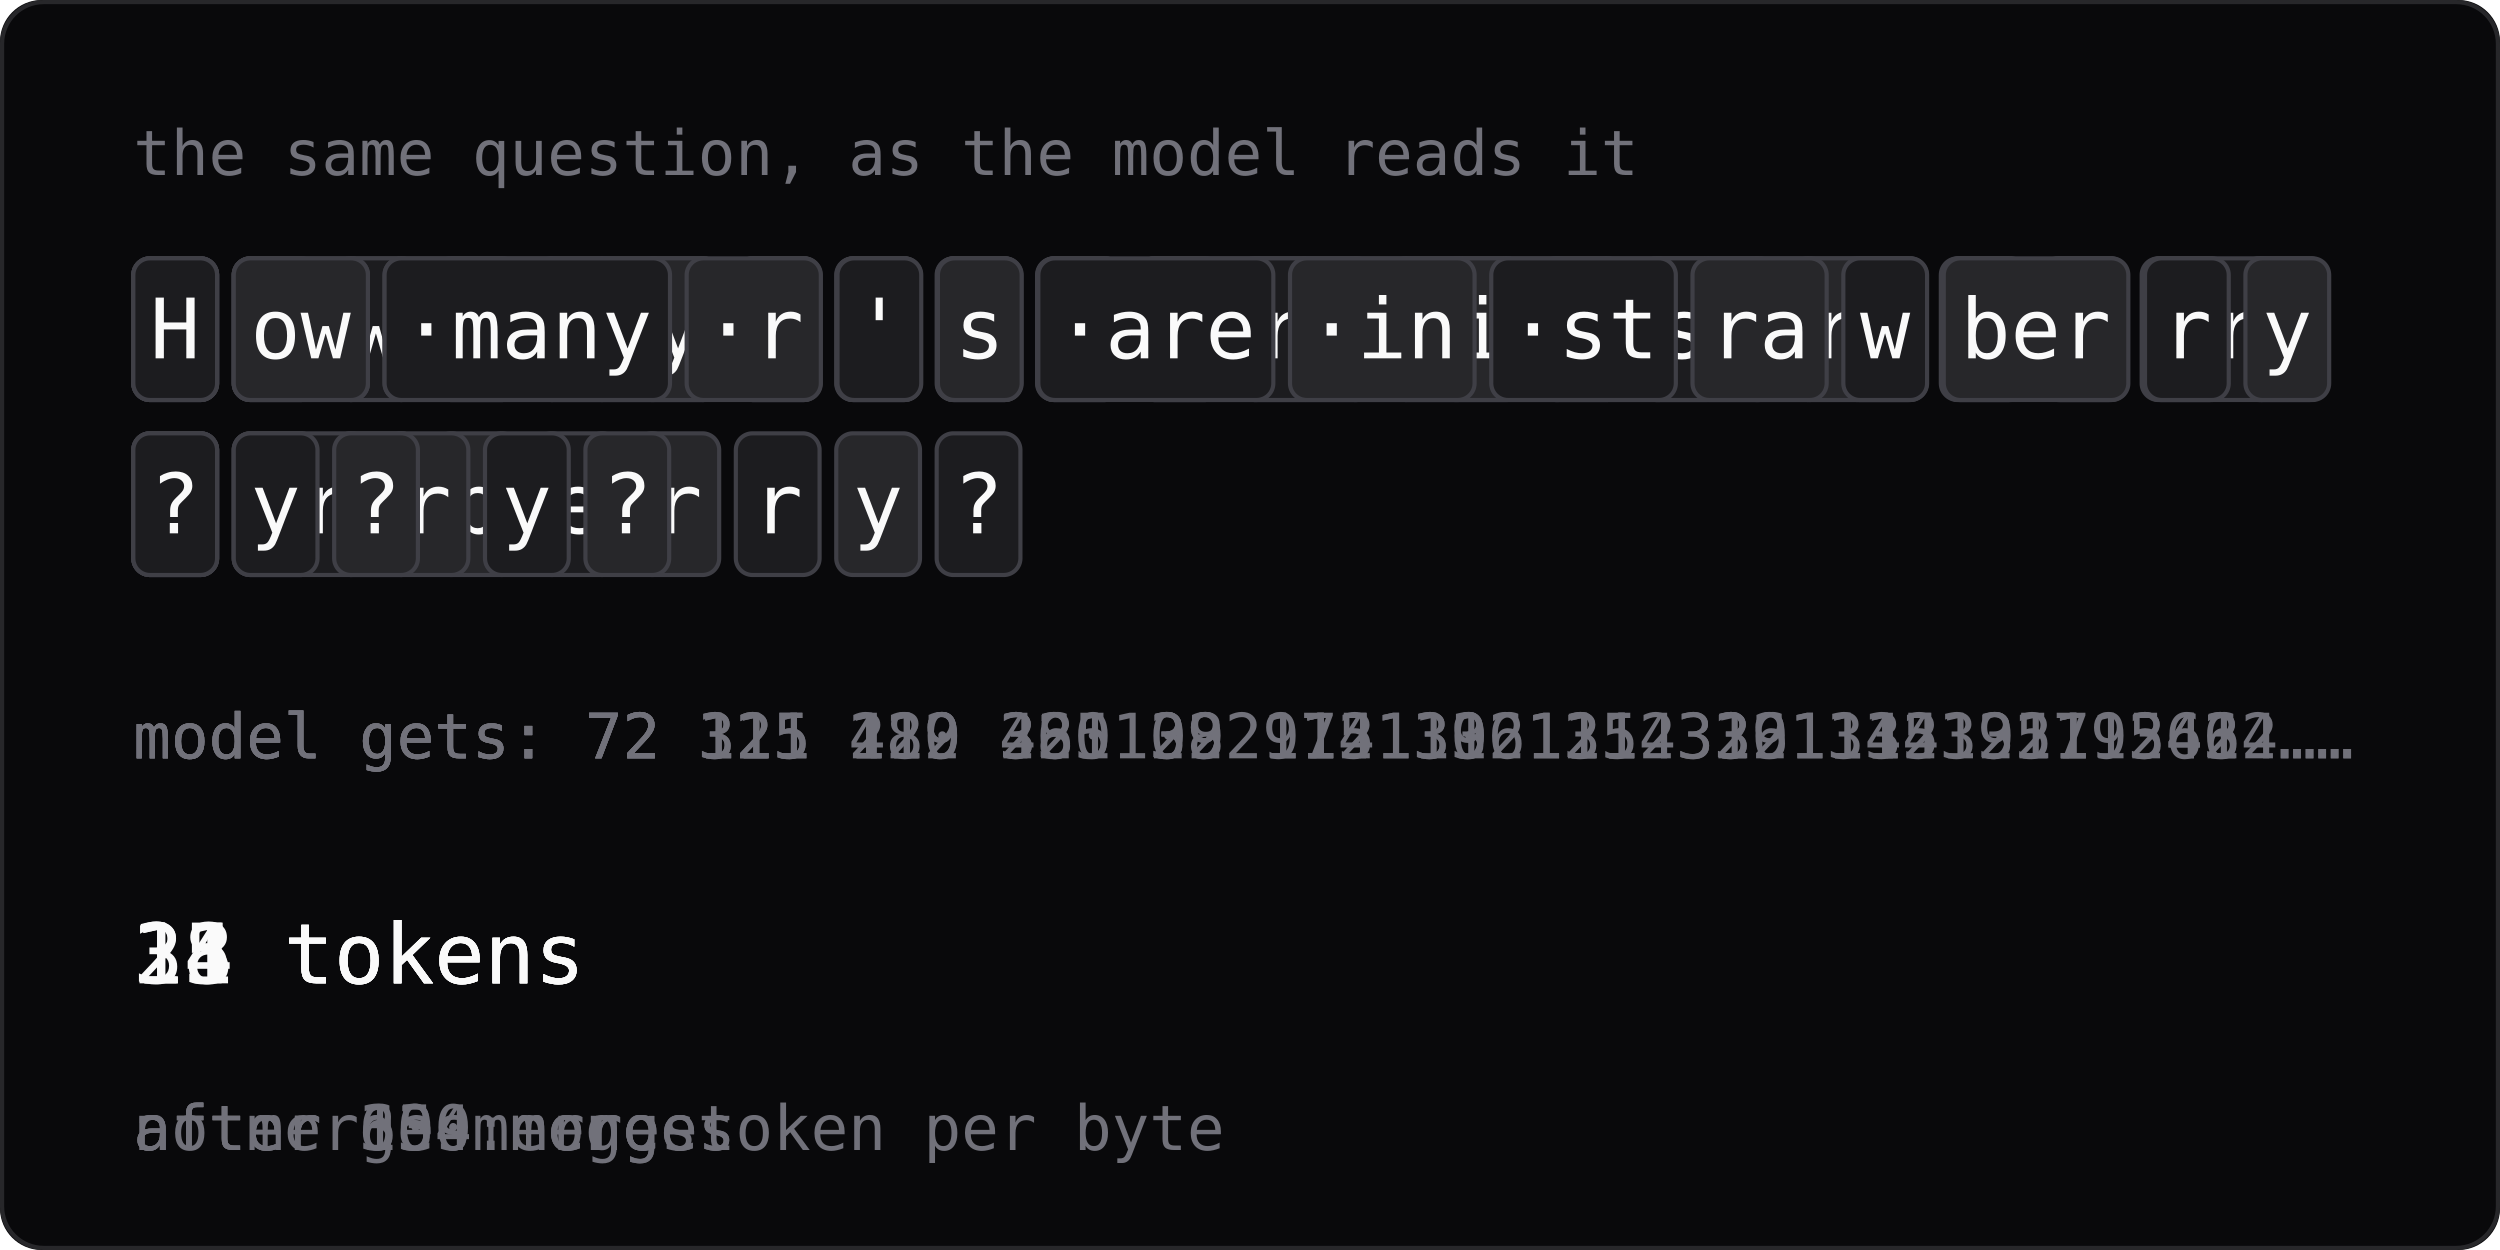
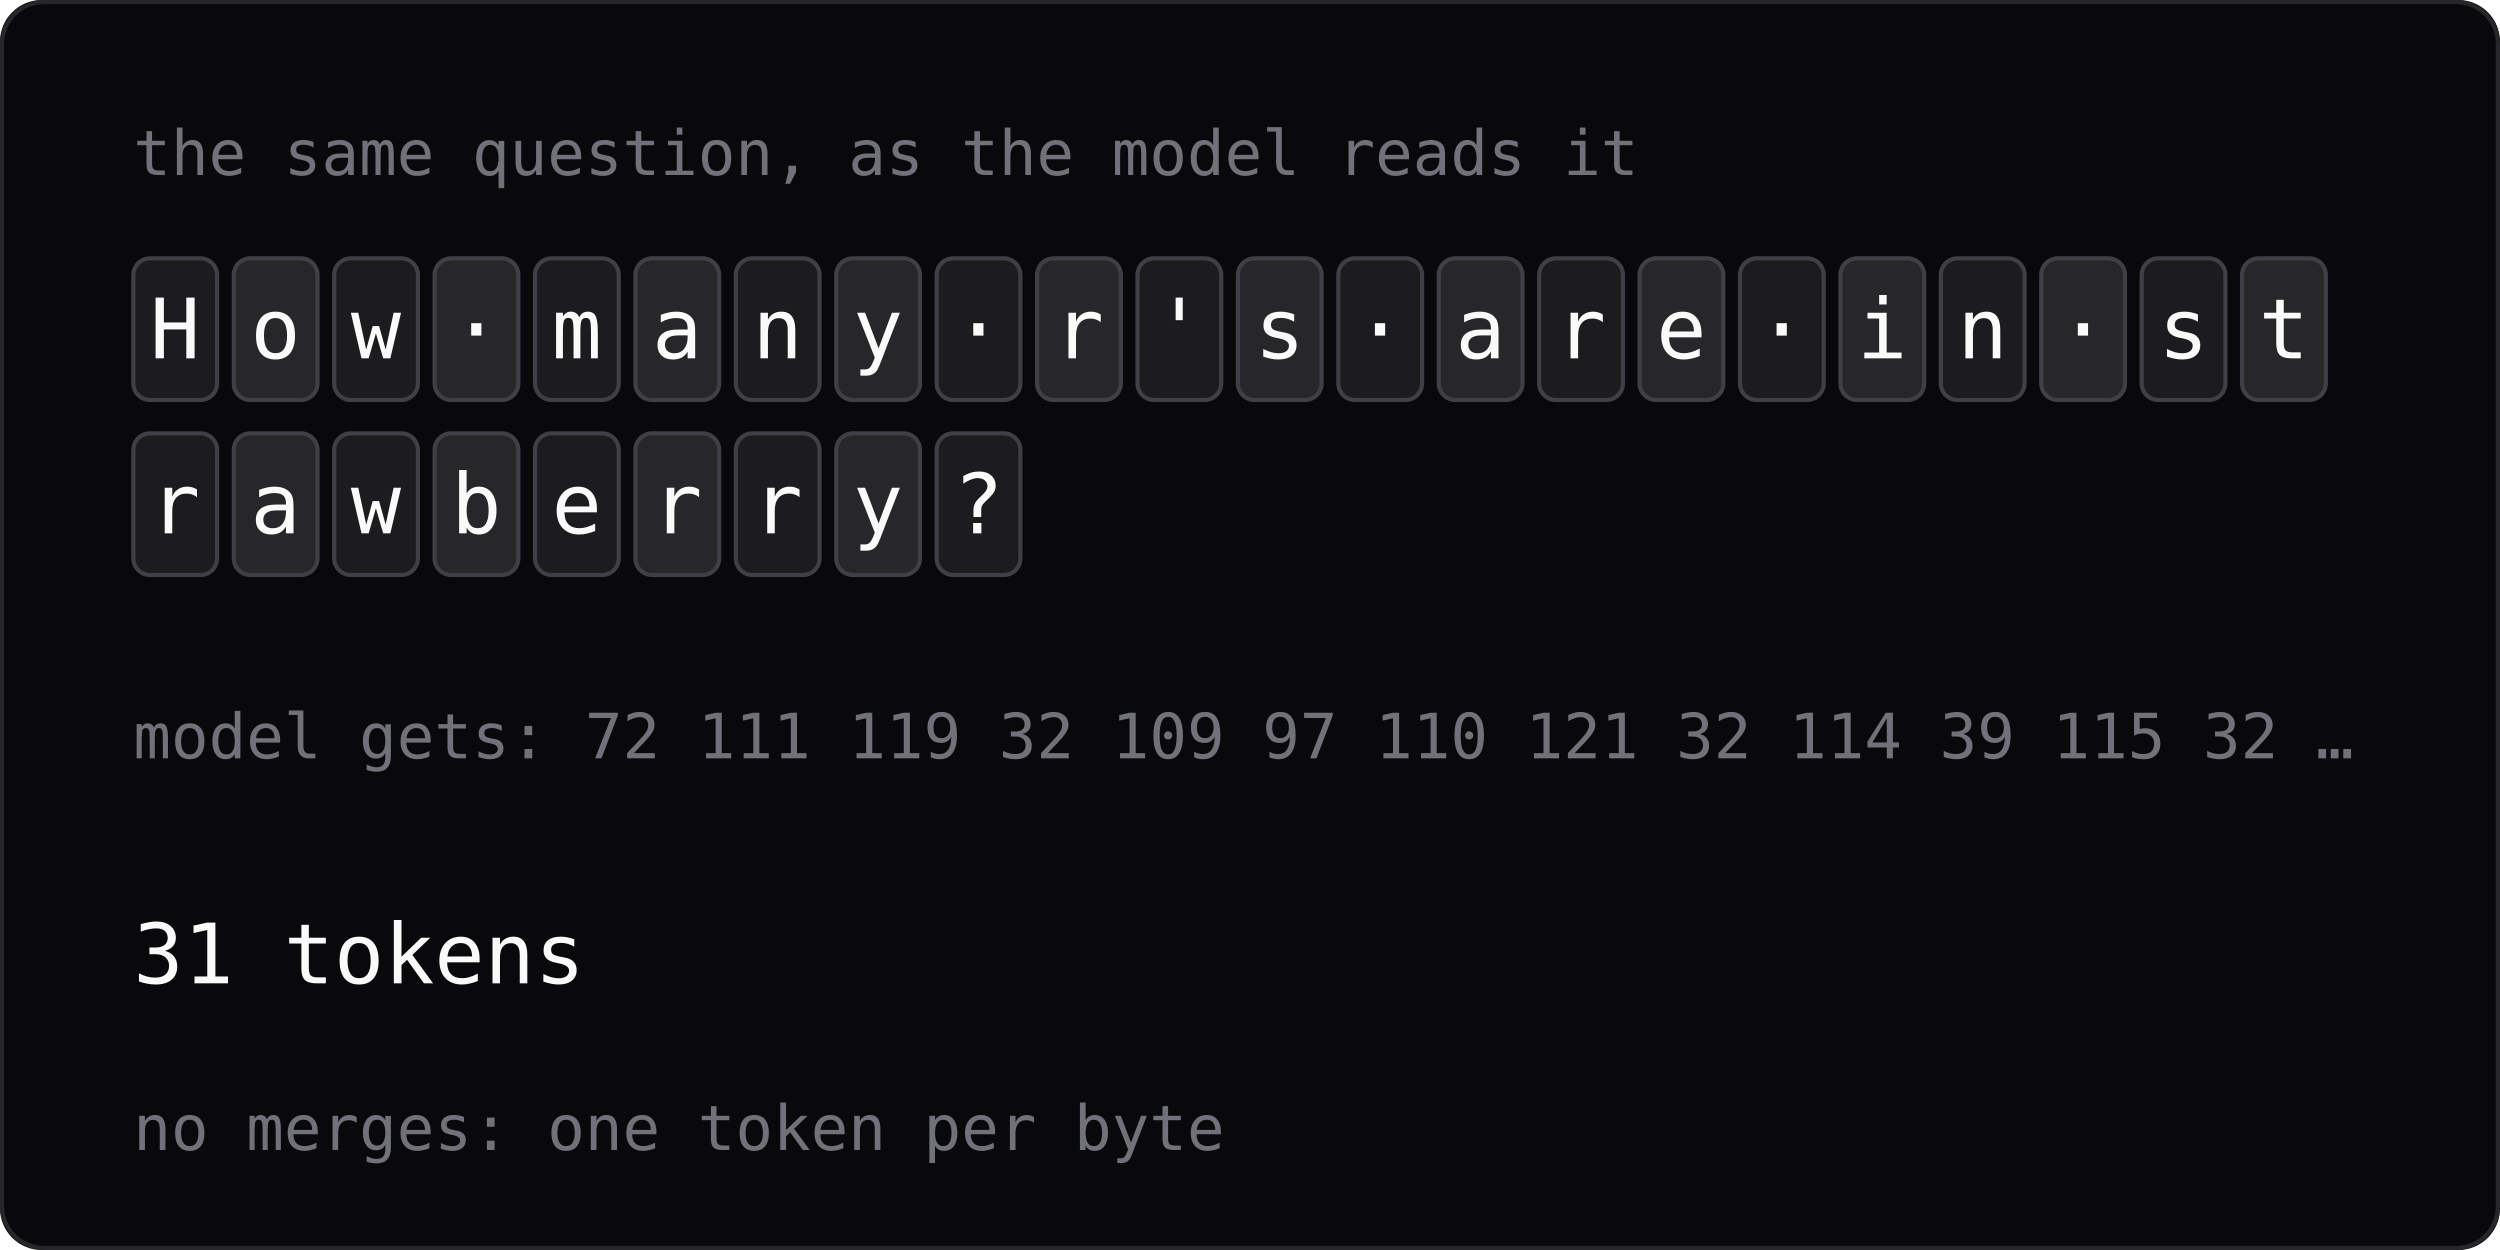
<svg xmlns="http://www.w3.org/2000/svg" width="600" height="300" viewBox="0 0 600 300">
-   <style>text{font-family:ui-monospace,"JetBrains Mono",Menlo,Consolas,monospace;fill:#71717a;font-size:15px}.fb{transform-box:fill-box}@keyframes t0{0%,24.99%{opacity:1}25%,49.99%{opacity:0}50%,74.99%{opacity:0}75%,99.99%{opacity:0}}.t0{animation:t0 8s infinite}@keyframes t1{0%,24.99%{opacity:0}25%,49.99%{opacity:1}50%,74.99%{opacity:0}75%,99.99%{opacity:0}}.t1{animation:t1 8s infinite}@keyframes t2{0%,24.99%{opacity:0}25%,49.99%{opacity:0}50%,74.99%{opacity:1}75%,99.99%{opacity:0}}.t2{animation:t2 8s infinite}@keyframes t3{0%,24.99%{opacity:0}25%,49.99%{opacity:0}50%,74.99%{opacity:0}75%,99.99%{opacity:1}}.t3{animation:t3 8s infinite}@media (prefers-reduced-motion:reduce){*{animation:none!important}}</style>
+   <style>text{font-family:ui-monospace,"JetBrains Mono",Menlo,Consolas,monospace;fill:#71717a;font-size:15px}.fb{transform-box:fill-box}@keyframes t0{0%,18.75%{opacity:1}21.88%,96.88%{opacity:0}100%{opacity:1}}.t0{animation:t0 8s infinite cubic-bezier(.65,0,.35,1)}@keyframes t1{0%,21.88%{opacity:0}25%,43.75%{opacity:1}46.88%,100%{opacity:0}}.t1{animation:t1 8s infinite cubic-bezier(.65,0,.35,1)}@keyframes t2{0%,46.88%{opacity:0}50%,68.75%{opacity:1}71.88%,100%{opacity:0}}.t2{animation:t2 8s infinite cubic-bezier(.65,0,.35,1)}@keyframes t3{0%,71.88%{opacity:0}75%,93.75%{opacity:1}96.88%,100%{opacity:0}}.t3{animation:t3 8s infinite cubic-bezier(.65,0,.35,1)}@media (prefers-reduced-motion:reduce){*{animation:none!important}}</style>
  <rect width="600" height="300" rx="10" fill="#09090b" />
  <rect x=".5" y=".5" width="599" height="299" rx="10" fill="none" stroke="#27272a" />
  <text x="32" y="42">the same question, as the model reads it</text>
  <g class="t0">
    <rect x="32" y="62" width="20.1" height="34" rx="4" fill="#1c1c1f" stroke="#3f3f46" />
    <text x="36" y="86" style="font-size:20px;fill:#fafafa">H</text>
    <rect x="56.1" y="62" width="20.1" height="34" rx="4" fill="#27272a" stroke="#3f3f46" />
    <text x="60.1" y="86" style="font-size:20px;fill:#fafafa">o</text>
    <rect x="80.2" y="62" width="20.1" height="34" rx="4" fill="#1c1c1f" stroke="#3f3f46" />
    <text x="84.2" y="86" style="font-size:20px;fill:#fafafa">w</text>
    <rect x="104.3" y="62" width="20.1" height="34" rx="4" fill="#27272a" stroke="#3f3f46" />
    <text x="108.3" y="86" style="font-size:20px;fill:#fafafa">·</text>
    <rect x="128.4" y="62" width="20.1" height="34" rx="4" fill="#1c1c1f" stroke="#3f3f46" />
    <text x="132.4" y="86" style="font-size:20px;fill:#fafafa">m</text>
    <rect x="152.5" y="62" width="20.1" height="34" rx="4" fill="#27272a" stroke="#3f3f46" />
    <text x="156.5" y="86" style="font-size:20px;fill:#fafafa">a</text>
    <rect x="176.6" y="62" width="20.1" height="34" rx="4" fill="#1c1c1f" stroke="#3f3f46" />
    <text x="180.6" y="86" style="font-size:20px;fill:#fafafa">n</text>
    <rect x="200.7" y="62" width="20.1" height="34" rx="4" fill="#27272a" stroke="#3f3f46" />
    <text x="204.7" y="86" style="font-size:20px;fill:#fafafa">y</text>
    <rect x="224.8" y="62" width="20.1" height="34" rx="4" fill="#1c1c1f" stroke="#3f3f46" />
    <text x="228.8" y="86" style="font-size:20px;fill:#fafafa">·</text>
    <rect x="248.9" y="62" width="20.1" height="34" rx="4" fill="#27272a" stroke="#3f3f46" />
    <text x="252.9" y="86" style="font-size:20px;fill:#fafafa">r</text>
    <rect x="273" y="62" width="20.1" height="34" rx="4" fill="#1c1c1f" stroke="#3f3f46" />
    <text x="277" y="86" style="font-size:20px;fill:#fafafa">'</text>
    <rect x="297.1" y="62" width="20.1" height="34" rx="4" fill="#27272a" stroke="#3f3f46" />
    <text x="301.1" y="86" style="font-size:20px;fill:#fafafa">s</text>
    <rect x="321.2" y="62" width="20.1" height="34" rx="4" fill="#1c1c1f" stroke="#3f3f46" />
    <text x="325.2" y="86" style="font-size:20px;fill:#fafafa">·</text>
    <rect x="345.3" y="62" width="20.1" height="34" rx="4" fill="#27272a" stroke="#3f3f46" />
    <text x="349.3" y="86" style="font-size:20px;fill:#fafafa">a</text>
    <rect x="369.4" y="62" width="20.1" height="34" rx="4" fill="#1c1c1f" stroke="#3f3f46" />
    <text x="373.4" y="86" style="font-size:20px;fill:#fafafa">r</text>
    <rect x="393.5" y="62" width="20.1" height="34" rx="4" fill="#27272a" stroke="#3f3f46" />
    <text x="397.5" y="86" style="font-size:20px;fill:#fafafa">e</text>
    <rect x="417.6" y="62" width="20.1" height="34" rx="4" fill="#1c1c1f" stroke="#3f3f46" />
    <text x="421.6" y="86" style="font-size:20px;fill:#fafafa">·</text>
    <rect x="441.7" y="62" width="20.1" height="34" rx="4" fill="#27272a" stroke="#3f3f46" />
    <text x="445.7" y="86" style="font-size:20px;fill:#fafafa">i</text>
    <rect x="465.8" y="62" width="20.1" height="34" rx="4" fill="#1c1c1f" stroke="#3f3f46" />
    <text x="469.8" y="86" style="font-size:20px;fill:#fafafa">n</text>
    <rect x="489.9" y="62" width="20.1" height="34" rx="4" fill="#27272a" stroke="#3f3f46" />
    <text x="493.9" y="86" style="font-size:20px;fill:#fafafa">·</text>
    <rect x="514" y="62" width="20.1" height="34" rx="4" fill="#1c1c1f" stroke="#3f3f46" />
    <text x="518" y="86" style="font-size:20px;fill:#fafafa">s</text>
    <rect x="538.1" y="62" width="20.1" height="34" rx="4" fill="#27272a" stroke="#3f3f46" />
    <text x="542.1" y="86" style="font-size:20px;fill:#fafafa">t</text>
    <rect x="32" y="104" width="20.1" height="34" rx="4" fill="#1c1c1f" stroke="#3f3f46" />
    <text x="36" y="128" style="font-size:20px;fill:#fafafa">r</text>
    <rect x="56.1" y="104" width="20.1" height="34" rx="4" fill="#27272a" stroke="#3f3f46" />
    <text x="60.1" y="128" style="font-size:20px;fill:#fafafa">a</text>
    <rect x="80.2" y="104" width="20.1" height="34" rx="4" fill="#1c1c1f" stroke="#3f3f46" />
    <text x="84.2" y="128" style="font-size:20px;fill:#fafafa">w</text>
    <rect x="104.3" y="104" width="20.1" height="34" rx="4" fill="#27272a" stroke="#3f3f46" />
    <text x="108.3" y="128" style="font-size:20px;fill:#fafafa">b</text>
    <rect x="128.4" y="104" width="20.1" height="34" rx="4" fill="#1c1c1f" stroke="#3f3f46" />
    <text x="132.4" y="128" style="font-size:20px;fill:#fafafa">e</text>
    <rect x="152.5" y="104" width="20.1" height="34" rx="4" fill="#27272a" stroke="#3f3f46" />
    <text x="156.5" y="128" style="font-size:20px;fill:#fafafa">r</text>
    <rect x="176.6" y="104" width="20.1" height="34" rx="4" fill="#1c1c1f" stroke="#3f3f46" />
    <text x="180.6" y="128" style="font-size:20px;fill:#fafafa">r</text>
    <rect x="200.7" y="104" width="20.1" height="34" rx="4" fill="#27272a" stroke="#3f3f46" />
    <text x="204.7" y="128" style="font-size:20px;fill:#fafafa">y</text>
    <rect x="224.8" y="104" width="20.1" height="34" rx="4" fill="#1c1c1f" stroke="#3f3f46" />
    <text x="228.8" y="128" style="font-size:20px;fill:#fafafa">?</text>
    <text x="32" y="182">model gets: 72 111 119 32 109 97 110 121 32 114 39 115 32 …</text>
    <text x="32" y="236" style="font-size:20px;fill:#fafafa">31 tokens</text>
    <text x="32" y="276">no merges: one token per byte</text>
  </g>
-   <g class="t1">
+   <g class="t1" opacity="0">
    <rect x="32" y="62" width="20.1" height="34" rx="4" fill="#1c1c1f" stroke="#3f3f46" />
    <text x="36" y="86" style="font-size:20px;fill:#fafafa">H</text>
    <rect x="56.1" y="62" width="20.1" height="34" rx="4" fill="#27272a" stroke="#3f3f46" />
    <text x="60.1" y="86" style="font-size:20px;fill:#fafafa">o</text>
    <rect x="80.2" y="62" width="20.1" height="34" rx="4" fill="#1c1c1f" stroke="#3f3f46" />
    <text x="84.2" y="86" style="font-size:20px;fill:#fafafa">w</text>
    <rect x="104.3" y="62" width="32.2" height="34" rx="4" fill="#27272a" stroke="#3f3f46" />
    <text x="108.3" y="86" style="font-size:20px;fill:#fafafa">·m</text>
    <rect x="140.5" y="62" width="32.2" height="34" rx="4" fill="#1c1c1f" stroke="#3f3f46" />
    <text x="144.5" y="86" style="font-size:20px;fill:#fafafa">an</text>
    <rect x="176.7" y="62" width="20.1" height="34" rx="4" fill="#27272a" stroke="#3f3f46" />
    <text x="180.7" y="86" style="font-size:20px;fill:#fafafa">y</text>
    <rect x="200.8" y="62" width="20.1" height="34" rx="4" fill="#1c1c1f" stroke="#3f3f46" />
    <text x="204.8" y="86" style="font-size:20px;fill:#fafafa">·</text>
    <rect x="224.9" y="62" width="20.1" height="34" rx="4" fill="#27272a" stroke="#3f3f46" />
    <text x="228.9" y="86" style="font-size:20px;fill:#fafafa">r</text>
    <rect x="249" y="62" width="20.1" height="34" rx="4" fill="#1c1c1f" stroke="#3f3f46" />
    <text x="253" y="86" style="font-size:20px;fill:#fafafa">'</text>
    <rect x="273.1" y="62" width="20.1" height="34" rx="4" fill="#27272a" stroke="#3f3f46" />
    <text x="277.1" y="86" style="font-size:20px;fill:#fafafa">s</text>
    <rect x="297.2" y="62" width="32.2" height="34" rx="4" fill="#1c1c1f" stroke="#3f3f46" />
    <text x="301.2" y="86" style="font-size:20px;fill:#fafafa">·a</text>
    <rect x="333.4" y="62" width="32.2" height="34" rx="4" fill="#27272a" stroke="#3f3f46" />
    <text x="337.4" y="86" style="font-size:20px;fill:#fafafa">re</text>
    <rect x="369.6" y="62" width="20.1" height="34" rx="4" fill="#1c1c1f" stroke="#3f3f46" />
    <text x="373.6" y="86" style="font-size:20px;fill:#fafafa">·</text>
    <rect x="393.7" y="62" width="32.2" height="34" rx="4" fill="#27272a" stroke="#3f3f46" />
    <text x="397.7" y="86" style="font-size:20px;fill:#fafafa">in</text>
    <rect x="429.9" y="62" width="32.2" height="34" rx="4" fill="#1c1c1f" stroke="#3f3f46" />
    <text x="433.9" y="86" style="font-size:20px;fill:#fafafa">·s</text>
    <rect x="466.1" y="62" width="20.1" height="34" rx="4" fill="#27272a" stroke="#3f3f46" />
    <text x="470.1" y="86" style="font-size:20px;fill:#fafafa">t</text>
    <rect x="490.2" y="62" width="20.1" height="34" rx="4" fill="#1c1c1f" stroke="#3f3f46" />
    <text x="494.2" y="86" style="font-size:20px;fill:#fafafa">r</text>
    <rect x="514.3" y="62" width="20.1" height="34" rx="4" fill="#27272a" stroke="#3f3f46" />
    <text x="518.3" y="86" style="font-size:20px;fill:#fafafa">a</text>
    <rect x="538.4" y="62" width="20.1" height="34" rx="4" fill="#1c1c1f" stroke="#3f3f46" />
    <text x="542.4" y="86" style="font-size:20px;fill:#fafafa">w</text>
    <rect x="32" y="104" width="20.1" height="34" rx="4" fill="#27272a" stroke="#3f3f46" />
    <text x="36" y="128" style="font-size:20px;fill:#fafafa">b</text>
    <rect x="56.1" y="104" width="32.2" height="34" rx="4" fill="#1c1c1f" stroke="#3f3f46" />
    <text x="60.1" y="128" style="font-size:20px;fill:#fafafa">er</text>
    <rect x="92.3" y="104" width="20.1" height="34" rx="4" fill="#27272a" stroke="#3f3f46" />
    <text x="96.3" y="128" style="font-size:20px;fill:#fafafa">r</text>
    <rect x="116.4" y="104" width="20.1" height="34" rx="4" fill="#1c1c1f" stroke="#3f3f46" />
    <text x="120.4" y="128" style="font-size:20px;fill:#fafafa">y</text>
    <rect x="140.5" y="104" width="20.1" height="34" rx="4" fill="#27272a" stroke="#3f3f46" />
    <text x="144.5" y="128" style="font-size:20px;fill:#fafafa">?</text>
    <text x="32" y="182">model gets: 72 111 119 280 282 121 32 114 39 115 257 262 …</text>
    <text x="32" y="236" style="font-size:20px;fill:#fafafa">24 tokens</text>
    <text x="32" y="276">after 30 merges</text>
  </g>
-   <g class="t2">
+   <g class="t2" opacity="0">
    <rect x="32" y="62" width="20.1" height="34" rx="4" fill="#1c1c1f" stroke="#3f3f46" />
    <text x="36" y="86" style="font-size:20px;fill:#fafafa">H</text>
    <rect x="56.1" y="62" width="32.2" height="34" rx="4" fill="#27272a" stroke="#3f3f46" />
    <text x="60.1" y="86" style="font-size:20px;fill:#fafafa">ow</text>
    <rect x="92.3" y="62" width="32.2" height="34" rx="4" fill="#1c1c1f" stroke="#3f3f46" />
    <text x="96.3" y="86" style="font-size:20px;fill:#fafafa">·m</text>
    <rect x="128.5" y="62" width="44.3" height="34" rx="4" fill="#27272a" stroke="#3f3f46" />
    <text x="132.5" y="86" style="font-size:20px;fill:#fafafa">any</text>
    <rect x="176.8" y="62" width="20.1" height="34" rx="4" fill="#1c1c1f" stroke="#3f3f46" />
    <text x="180.8" y="86" style="font-size:20px;fill:#fafafa">·</text>
    <rect x="200.9" y="62" width="20.1" height="34" rx="4" fill="#27272a" stroke="#3f3f46" />
    <text x="204.9" y="86" style="font-size:20px;fill:#fafafa">r</text>
    <rect x="225" y="62" width="20.1" height="34" rx="4" fill="#1c1c1f" stroke="#3f3f46" />
    <text x="229" y="86" style="font-size:20px;fill:#fafafa">'</text>
    <rect x="249.1" y="62" width="20.1" height="34" rx="4" fill="#27272a" stroke="#3f3f46" />
    <text x="253.1" y="86" style="font-size:20px;fill:#fafafa">s</text>
    <rect x="273.2" y="62" width="56.4" height="34" rx="4" fill="#1c1c1f" stroke="#3f3f46" />
    <text x="277.2" y="86" style="font-size:20px;fill:#fafafa">·are</text>
    <rect x="333.6" y="62" width="44.3" height="34" rx="4" fill="#27272a" stroke="#3f3f46" />
    <text x="337.6" y="86" style="font-size:20px;fill:#fafafa">·in</text>
    <rect x="381.9" y="62" width="44.3" height="34" rx="4" fill="#1c1c1f" stroke="#3f3f46" />
    <text x="385.9" y="86" style="font-size:20px;fill:#fafafa">·st</text>
    <rect x="430.2" y="62" width="32.2" height="34" rx="4" fill="#27272a" stroke="#3f3f46" />
    <text x="434.2" y="86" style="font-size:20px;fill:#fafafa">ra</text>
    <rect x="466.4" y="62" width="20.1" height="34" rx="4" fill="#1c1c1f" stroke="#3f3f46" />
    <text x="470.4" y="86" style="font-size:20px;fill:#fafafa">w</text>
    <rect x="490.5" y="62" width="20.1" height="34" rx="4" fill="#27272a" stroke="#3f3f46" />
    <text x="494.5" y="86" style="font-size:20px;fill:#fafafa">b</text>
    <rect x="514.6" y="62" width="32.2" height="34" rx="4" fill="#1c1c1f" stroke="#3f3f46" />
    <text x="518.6" y="86" style="font-size:20px;fill:#fafafa">er</text>
    <rect x="32" y="104" width="20.1" height="34" rx="4" fill="#27272a" stroke="#3f3f46" />
    <text x="36" y="128" style="font-size:20px;fill:#fafafa">r</text>
    <rect x="56.1" y="104" width="20.1" height="34" rx="4" fill="#1c1c1f" stroke="#3f3f46" />
    <text x="60.1" y="128" style="font-size:20px;fill:#fafafa">y</text>
    <rect x="80.2" y="104" width="20.1" height="34" rx="4" fill="#27272a" stroke="#3f3f46" />
    <text x="84.2" y="128" style="font-size:20px;fill:#fafafa">?</text>
    <text x="32" y="182">model gets: 72 325 280 365 32 114 39 115 316 312 321 341 …</text>
    <text x="32" y="236" style="font-size:20px;fill:#fafafa">18 tokens</text>
    <text x="32" y="276">after 150 merges</text>
  </g>
-   <g class="t3">
+   <g class="t3" opacity="0">
    <rect x="32" y="62" width="20.1" height="34" rx="4" fill="#1c1c1f" stroke="#3f3f46" />
    <text x="36" y="86" style="font-size:20px;fill:#fafafa">H</text>
    <rect x="56.1" y="62" width="32.2" height="34" rx="4" fill="#27272a" stroke="#3f3f46" />
    <text x="60.1" y="86" style="font-size:20px;fill:#fafafa">ow</text>
    <rect x="92.3" y="62" width="68.5" height="34" rx="4" fill="#1c1c1f" stroke="#3f3f46" />
    <text x="96.3" y="86" style="font-size:20px;fill:#fafafa">·many</text>
    <rect x="164.8" y="62" width="32.2" height="34" rx="4" fill="#27272a" stroke="#3f3f46" />
    <text x="168.8" y="86" style="font-size:20px;fill:#fafafa">·r</text>
    <rect x="201" y="62" width="20.1" height="34" rx="4" fill="#1c1c1f" stroke="#3f3f46" />
    <text x="205" y="86" style="font-size:20px;fill:#fafafa">'</text>
    <rect x="225.1" y="62" width="20.1" height="34" rx="4" fill="#27272a" stroke="#3f3f46" />
    <text x="229.1" y="86" style="font-size:20px;fill:#fafafa">s</text>
    <rect x="249.2" y="62" width="56.4" height="34" rx="4" fill="#1c1c1f" stroke="#3f3f46" />
    <text x="253.2" y="86" style="font-size:20px;fill:#fafafa">·are</text>
    <rect x="309.6" y="62" width="44.3" height="34" rx="4" fill="#27272a" stroke="#3f3f46" />
    <text x="313.6" y="86" style="font-size:20px;fill:#fafafa">·in</text>
    <rect x="357.9" y="62" width="44.3" height="34" rx="4" fill="#1c1c1f" stroke="#3f3f46" />
    <text x="361.9" y="86" style="font-size:20px;fill:#fafafa">·st</text>
    <rect x="406.2" y="62" width="32.2" height="34" rx="4" fill="#27272a" stroke="#3f3f46" />
    <text x="410.2" y="86" style="font-size:20px;fill:#fafafa">ra</text>
    <rect x="442.4" y="62" width="20.1" height="34" rx="4" fill="#1c1c1f" stroke="#3f3f46" />
    <text x="446.4" y="86" style="font-size:20px;fill:#fafafa">w</text>
    <rect x="466.5" y="62" width="44.3" height="34" rx="4" fill="#27272a" stroke="#3f3f46" />
    <text x="470.5" y="86" style="font-size:20px;fill:#fafafa">ber</text>
    <rect x="514.8" y="62" width="20.1" height="34" rx="4" fill="#1c1c1f" stroke="#3f3f46" />
    <text x="518.8" y="86" style="font-size:20px;fill:#fafafa">r</text>
    <rect x="538.9" y="62" width="20.1" height="34" rx="4" fill="#27272a" stroke="#3f3f46" />
    <text x="542.9" y="86" style="font-size:20px;fill:#fafafa">y</text>
    <rect x="32" y="104" width="20.1" height="34" rx="4" fill="#1c1c1f" stroke="#3f3f46" />
    <text x="36" y="128" style="font-size:20px;fill:#fafafa">?</text>
    <text x="32" y="182">model gets: 72 325 422 431 39 115 316 312 321 341 119 464 …</text>
    <text x="32" y="236" style="font-size:20px;fill:#fafafa">15 tokens</text>
    <text x="32" y="276">after 634 merges</text>
  </g>
</svg>
